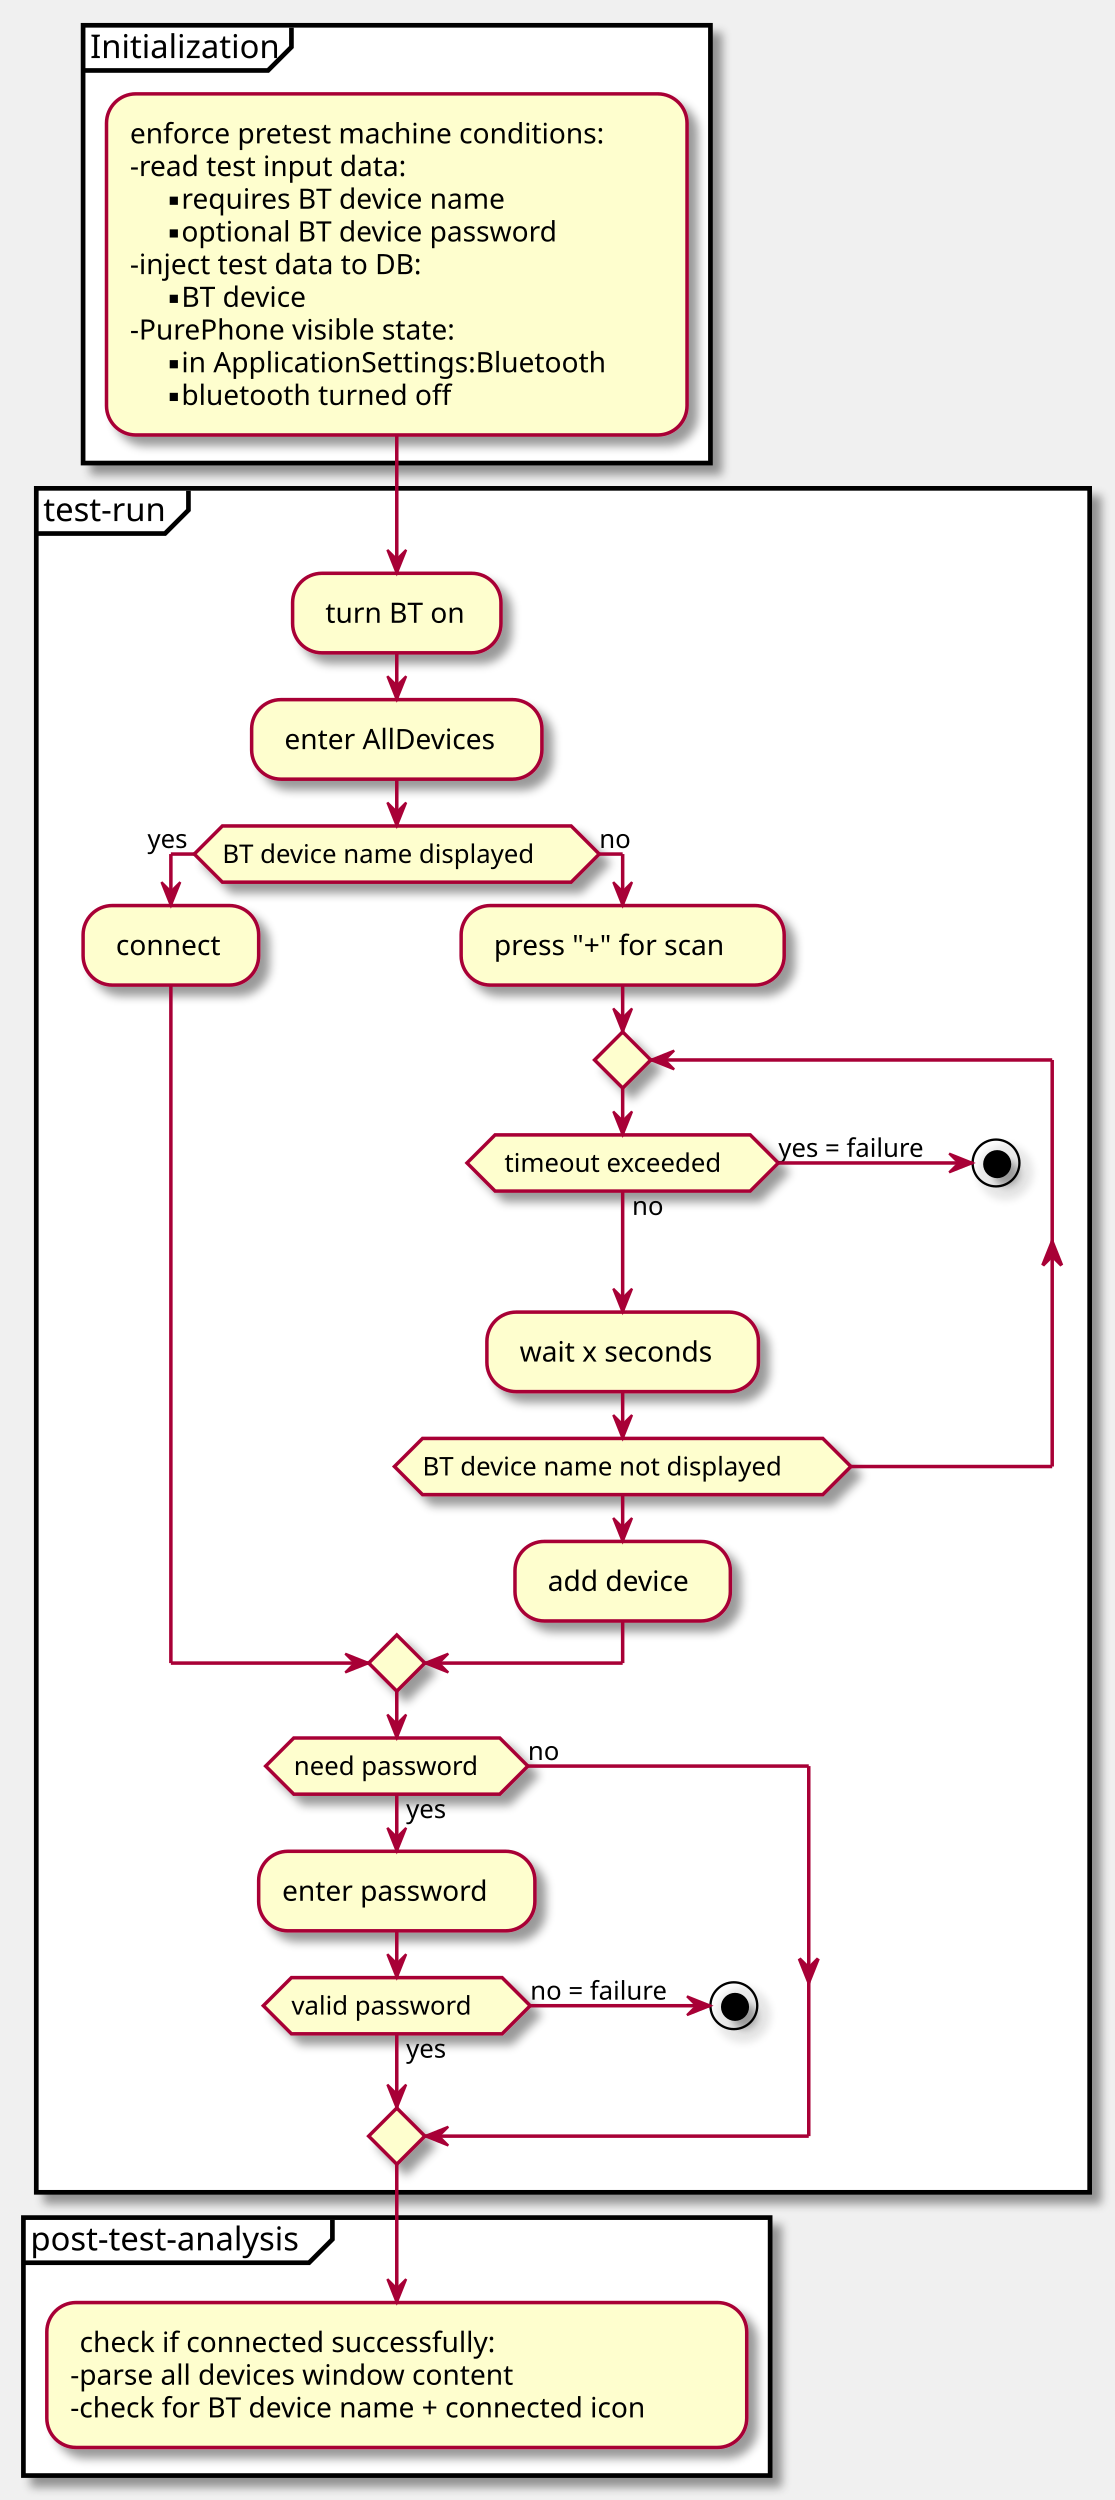
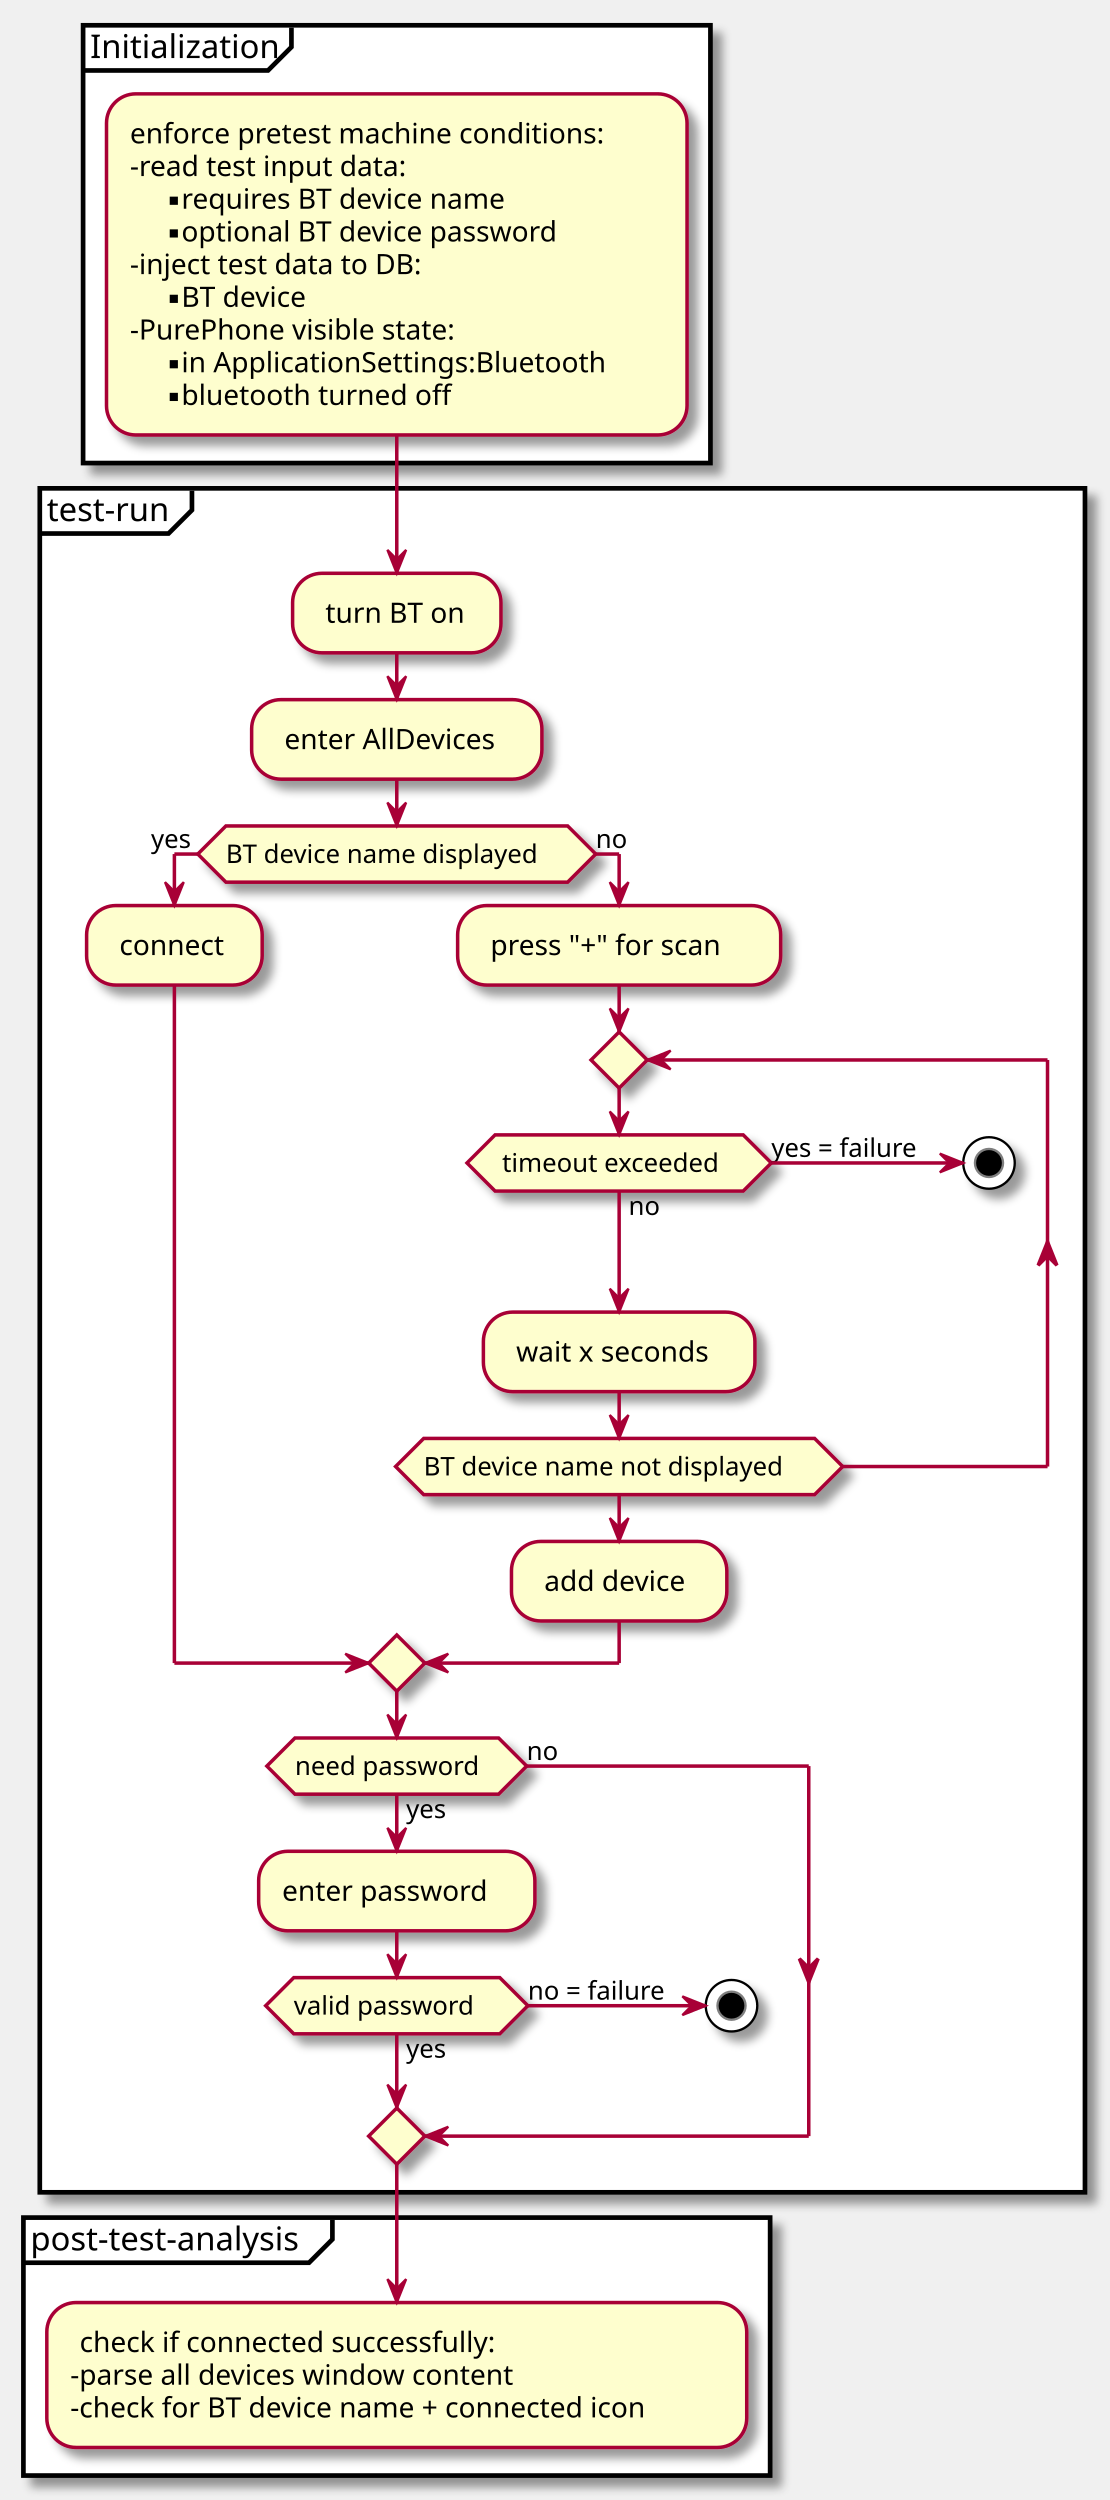
- <svg xmlns="http://www.w3.org/2000/svg" contentScriptType="application/ecmascript" contentStyleType="text/css" height="1068px" preserveAspectRatio="none" style="width:476px;height:1068px;" version="1.1" viewBox="0 0 476 1068" width="476px" zoomAndPan="magnify">
+ <svg xmlns="http://www.w3.org/2000/svg" contentScriptType="application/ecmascript" contentStyleType="text/css" height="1068px" preserveAspectRatio="none" style="width:474px;height:1068px;background:#F0F0F0;" version="1.1" viewBox="0 0 474 1068" width="474px" zoomAndPan="magnify">
  <defs>
-     <filter height="300%" id="fivov867r11m1" width="300%" x="-1" y="-1">
+     <filter height="300%" id="f2v7s70chamv3" width="300%" x="-1" y="-1">
      <feGaussianBlur result="blurOut" stdDeviation="2.0" />
      <feColorMatrix in="blurOut" result="blurOut2" type="matrix" values="0 0 0 0 0 0 0 0 0 0 0 0 0 0 0 0 0 0 .4 0" />
      <feOffset dx="4.0" dy="4.0" in="blurOut2" result="blurOut3" />
      <feBlend in="SourceGraphic" in2="blurOut3" mode="normal" />
    </filter>
  </defs>
  <g>
-     <rect fill="#FFFFFF" filter="url(#fivov867r11m1)" height="187.016" style="stroke: #000000; stroke-width: 2.0;" width="268" x="35.5" y="10.802" />
+     <rect fill="#FFFFFF" filter="url(#f2v7s70chamv3)" height="187.016" style="stroke: #000000; stroke-width: 2.0;" width="268" x="35.5" y="10.802" />
    <path d="M124.5,11.802 L124.5,20.099 L114.5,30.099 L35.5,30.099 " fill="none" style="stroke: #000000; stroke-width: 2.0;" />
    <text fill="#000000" font-family="sans-serif" font-size="14" lengthAdjust="spacingAndGlyphs" textLength="79" x="38.5" y="24.797">Initialization</text>
-     <rect fill="#FEFECE" filter="url(#fivov867r11m1)" height="145.719" rx="12.5" ry="12.5" style="stroke: #A80036; stroke-width: 1.5;" width="248" x="45.5" y="40.099" />
+     <rect fill="#FEFECE" filter="url(#f2v7s70chamv3)" height="145.719" rx="12.5" ry="12.5" style="stroke: #A80036; stroke-width: 1.5;" width="248" x="45.5" y="40.099" />
    <text fill="#000000" font-family="sans-serif" font-size="12" lengthAdjust="spacingAndGlyphs" textLength="228" x="55.5" y="61.237">enforce pretest machine conditions:</text>
    <text fill="#000000" font-family="sans-serif" font-size="12" lengthAdjust="spacingAndGlyphs" textLength="135" x="55.5" y="75.206">-read test input data:</text>
    <rect fill="#000000" height="3.5" style="stroke: #000000; stroke-width: 0.0;" width="3.5" x="72.5" y="84.005" />
    <text fill="#000000" font-family="sans-serif" font-size="12" lengthAdjust="spacingAndGlyphs" textLength="154" x="77.5" y="89.175">requires BT device name</text>
    <rect fill="#000000" height="3.5" style="stroke: #000000; stroke-width: 0.0;" width="3.5" x="72.5" y="97.974" />
    <text fill="#000000" font-family="sans-serif" font-size="12" lengthAdjust="spacingAndGlyphs" textLength="178" x="77.5" y="103.144">optional BT device password</text>
    <text fill="#000000" font-family="sans-serif" font-size="12" lengthAdjust="spacingAndGlyphs" textLength="142" x="55.5" y="117.112">-inject test data to DB:</text>
    <rect fill="#000000" height="3.5" style="stroke: #000000; stroke-width: 0.0;" width="3.5" x="72.5" y="125.911" />
    <text fill="#000000" font-family="sans-serif" font-size="12" lengthAdjust="spacingAndGlyphs" textLength="59" x="77.5" y="131.081">BT device</text>
    <text fill="#000000" font-family="sans-serif" font-size="12" lengthAdjust="spacingAndGlyphs" textLength="156" x="55.5" y="145.05">-PurePhone visible state:</text>
    <rect fill="#000000" height="3.5" style="stroke: #000000; stroke-width: 0.0;" width="3.5" x="72.5" y="153.849" />
    <text fill="#000000" font-family="sans-serif" font-size="12" lengthAdjust="spacingAndGlyphs" textLength="201" x="77.5" y="159.019">in ApplicationSettings:Bluetooth</text>
    <rect fill="#000000" height="3.5" style="stroke: #000000; stroke-width: 0.0;" width="3.5" x="72.5" y="167.817" />
    <text fill="#000000" font-family="sans-serif" font-size="12" lengthAdjust="spacingAndGlyphs" textLength="127" x="77.5" y="172.987">bluetooth turned off</text>
-     <rect fill="#FFFFFF" filter="url(#fivov867r11m1)" height="727.933" style="stroke: #000000; stroke-width: 2.0;" width="450" x="15.5" y="208.619" />
-     <path d="M80.5,209.619 L80.5,217.916 L70.5,227.916 L15.5,227.916 " fill="none" style="stroke: #000000; stroke-width: 2.0;" />
-     <text fill="#000000" font-family="sans-serif" font-size="14" lengthAdjust="spacingAndGlyphs" textLength="55" x="18.5" y="222.614">test-run</text>
-     <rect fill="#FEFECE" filter="url(#fivov867r11m1)" height="33.969" rx="12.5" ry="12.5" style="stroke: #A80036; stroke-width: 1.5;" width="89" x="125" y="244.916" />
+     <rect fill="#FFFFFF" filter="url(#f2v7s70chamv3)" height="727.933" style="stroke: #000000; stroke-width: 2.0;" width="446.5" x="17" y="208.619" />
+     <path d="M82,209.619 L82,217.916 L72,227.916 L17,227.916 " fill="none" style="stroke: #000000; stroke-width: 2.0;" />
+     <text fill="#000000" font-family="sans-serif" font-size="14" lengthAdjust="spacingAndGlyphs" textLength="55" x="20" y="222.614">test-run</text>
+     <rect fill="#FEFECE" filter="url(#f2v7s70chamv3)" height="33.969" rx="12.5" ry="12.5" style="stroke: #A80036; stroke-width: 1.5;" width="89" x="125" y="244.916" />
    <text fill="#000000" font-family="sans-serif" font-size="12" lengthAdjust="spacingAndGlyphs" textLength="65" x="139" y="266.055">turn BT on</text>
-     <rect fill="#FEFECE" filter="url(#fivov867r11m1)" height="33.969" rx="12.5" ry="12.5" style="stroke: #A80036; stroke-width: 1.5;" width="124" x="107.5" y="298.885" />
+     <rect fill="#FEFECE" filter="url(#f2v7s70chamv3)" height="33.969" rx="12.5" ry="12.5" style="stroke: #A80036; stroke-width: 1.5;" width="124" x="107.5" y="298.885" />
    <text fill="#000000" font-family="sans-serif" font-size="12" lengthAdjust="spacingAndGlyphs" textLength="100" x="121.5" y="320.023">enter AllDevices</text>
-     <polygon fill="#FEFECE" filter="url(#fivov867r11m1)" points="95,352.853,244,352.853,256,364.853,244,376.853,95,376.853,83,364.853,95,352.853" style="stroke: #A80036; stroke-width: 1.5;" />
-     <text fill="#000000" font-family="sans-serif" font-size="11" lengthAdjust="spacingAndGlyphs" textLength="149" x="95" y="368.662">BT device name displayed</text>
-     <text fill="#000000" font-family="sans-serif" font-size="11" lengthAdjust="spacingAndGlyphs" textLength="20" x="63" y="362.259">yes</text>
-     <text fill="#000000" font-family="sans-serif" font-size="11" lengthAdjust="spacingAndGlyphs" textLength="14" x="256" y="362.259">no</text>
-     <rect fill="#FEFECE" filter="url(#fivov867r11m1)" height="33.969" rx="12.5" ry="12.5" style="stroke: #A80036; stroke-width: 1.5;" width="75" x="35.5" y="386.853" />
-     <text fill="#000000" font-family="sans-serif" font-size="12" lengthAdjust="spacingAndGlyphs" textLength="51" x="49.5" y="407.992">connect</text>
-     <rect fill="#FEFECE" filter="url(#fivov867r11m1)" height="33.969" rx="12.5" ry="12.5" style="stroke: #A80036; stroke-width: 1.5;" width="138" x="197" y="386.853" />
-     <text fill="#000000" font-family="sans-serif" font-size="12" lengthAdjust="spacingAndGlyphs" textLength="114" x="211" y="407.992">press "+" for scan</text>
-     <polygon fill="#FEFECE" filter="url(#fivov867r11m1)" points="211.5,484.822,320.5,484.822,332.5,496.822,320.5,508.822,211.5,508.822,199.5,496.822,211.5,484.822" style="stroke: #A80036; stroke-width: 1.5;" />
-     <text fill="#000000" font-family="sans-serif" font-size="11" lengthAdjust="spacingAndGlyphs" textLength="14" x="270" y="519.033">no</text>
-     <text fill="#000000" font-family="sans-serif" font-size="11" lengthAdjust="spacingAndGlyphs" textLength="101" x="215.5" y="500.63">timeout exceeded</text>
-     <text fill="#000000" font-family="sans-serif" font-size="11" lengthAdjust="spacingAndGlyphs" textLength="73" x="332.5" y="494.228">yes = failure</text>
-     <ellipse cx="425.5" cy="496.822" fill="none" filter="url(#fivov867r11m1)" rx="10" ry="10" style="stroke: #000000; stroke-width: 1.0;" />
-     <ellipse cx="426" cy="497.322" fill="#000000" filter="url(#fivov867r11m1)" rx="6" ry="6" style="stroke: none; stroke-width: 1.0;" />
-     <rect fill="#FEFECE" filter="url(#fivov867r11m1)" height="33.969" rx="12.5" ry="12.5" style="stroke: #A80036; stroke-width: 1.5;" width="116" x="208" y="560.533" />
-     <text fill="#000000" font-family="sans-serif" font-size="12" lengthAdjust="spacingAndGlyphs" textLength="92" x="222" y="581.671">wait x seconds</text>
-     <polygon fill="#FEFECE" filter="url(#fivov867r11m1)" points="266,440.822,278,452.822,266,464.822,254,452.822,266,440.822" style="stroke: #A80036; stroke-width: 1.5;" />
-     <polygon fill="#FEFECE" filter="url(#fivov867r11m1)" points="180.5,614.501,351.5,614.501,363.5,626.501,351.5,638.501,180.5,638.501,168.5,626.501,180.5,614.501" style="stroke: #A80036; stroke-width: 1.5;" />
-     <text fill="#000000" font-family="sans-serif" font-size="11" lengthAdjust="spacingAndGlyphs" textLength="171" x="180.5" y="630.31">BT device name not displayed</text>
-     <rect fill="#FEFECE" filter="url(#fivov867r11m1)" height="33.969" rx="12.5" ry="12.5" style="stroke: #A80036; stroke-width: 1.5;" width="92" x="220" y="658.501" />
-     <text fill="#000000" font-family="sans-serif" font-size="12" lengthAdjust="spacingAndGlyphs" textLength="68" x="234" y="679.64">add device</text>
-     <polygon fill="#FEFECE" filter="url(#fivov867r11m1)" points="169.5,698.47,181.5,710.47,169.5,722.47,157.5,710.47,169.5,698.47" style="stroke: #A80036; stroke-width: 1.5;" />
-     <rect fill="#FEFECE" filter="url(#fivov867r11m1)" height="33.969" rx="12.5" ry="12.5" style="stroke: #A80036; stroke-width: 1.5;" width="118" x="110.5" y="790.873" />
+     <polygon fill="#FEFECE" filter="url(#f2v7s70chamv3)" points="96.5,352.853,242.5,352.853,254.5,364.853,242.5,376.853,96.5,376.853,84.5,364.853,96.5,352.853" style="stroke: #A80036; stroke-width: 1.5;" />
+     <text fill="#000000" font-family="sans-serif" font-size="11" lengthAdjust="spacingAndGlyphs" textLength="146" x="96.5" y="368.662">BT device name displayed</text>
+     <text fill="#000000" font-family="sans-serif" font-size="11" lengthAdjust="spacingAndGlyphs" textLength="20" x="64.5" y="362.259">yes</text>
+     <text fill="#000000" font-family="sans-serif" font-size="11" lengthAdjust="spacingAndGlyphs" textLength="14" x="254.5" y="362.259">no</text>
+     <rect fill="#FEFECE" filter="url(#f2v7s70chamv3)" height="33.969" rx="12.5" ry="12.5" style="stroke: #A80036; stroke-width: 1.5;" width="75" x="37" y="386.853" />
+     <text fill="#000000" font-family="sans-serif" font-size="12" lengthAdjust="spacingAndGlyphs" textLength="51" x="51" y="407.992">connect</text>
+     <rect fill="#FEFECE" filter="url(#f2v7s70chamv3)" height="33.969" rx="12.5" ry="12.5" style="stroke: #A80036; stroke-width: 1.5;" width="138" x="195.5" y="386.853" />
+     <text fill="#000000" font-family="sans-serif" font-size="12" lengthAdjust="spacingAndGlyphs" textLength="114" x="209.5" y="407.992">press "+" for scan</text>
+     <polygon fill="#FEFECE" filter="url(#f2v7s70chamv3)" points="211.5,484.822,317.5,484.822,329.5,496.822,317.5,508.822,211.5,508.822,199.5,496.822,211.5,484.822" style="stroke: #A80036; stroke-width: 1.5;" />
+     <text fill="#000000" font-family="sans-serif" font-size="11" lengthAdjust="spacingAndGlyphs" textLength="14" x="268.5" y="519.033">no</text>
+     <text fill="#000000" font-family="sans-serif" font-size="11" lengthAdjust="spacingAndGlyphs" textLength="100" x="214.5" y="500.63">timeout exceeded</text>
+     <text fill="#000000" font-family="sans-serif" font-size="11" lengthAdjust="spacingAndGlyphs" textLength="71" x="329.5" y="494.228">yes = failure</text>
+     <ellipse cx="422.5" cy="496.822" fill="#FFFFFF" filter="url(#f2v7s70chamv3)" rx="11" ry="11" style="stroke: #000000; stroke-width: 1.0;" />
+     <ellipse cx="422.5" cy="496.822" fill="#000000" rx="6" ry="6" style="stroke: #7F7F7F; stroke-width: 1.0;" />
+     <rect fill="#FEFECE" filter="url(#f2v7s70chamv3)" height="33.969" rx="12.5" ry="12.5" style="stroke: #A80036; stroke-width: 1.5;" width="116" x="206.5" y="560.533" />
+     <text fill="#000000" font-family="sans-serif" font-size="12" lengthAdjust="spacingAndGlyphs" textLength="92" x="220.5" y="581.671">wait x seconds</text>
+     <polygon fill="#FEFECE" filter="url(#f2v7s70chamv3)" points="264.5,440.822,276.5,452.822,264.5,464.822,252.5,452.822,264.5,440.822" style="stroke: #A80036; stroke-width: 1.5;" />
+     <polygon fill="#FEFECE" filter="url(#f2v7s70chamv3)" points="181,614.501,348,614.501,360,626.501,348,638.501,181,638.501,169,626.501,181,614.501" style="stroke: #A80036; stroke-width: 1.5;" />
+     <text fill="#000000" font-family="sans-serif" font-size="11" lengthAdjust="spacingAndGlyphs" textLength="167" x="181" y="630.31">BT device name not displayed</text>
+     <rect fill="#FEFECE" filter="url(#f2v7s70chamv3)" height="33.969" rx="12.5" ry="12.5" style="stroke: #A80036; stroke-width: 1.5;" width="92" x="218.5" y="658.501" />
+     <text fill="#000000" font-family="sans-serif" font-size="12" lengthAdjust="spacingAndGlyphs" textLength="68" x="232.5" y="679.64">add device</text>
+     <polygon fill="#FEFECE" filter="url(#f2v7s70chamv3)" points="169.5,698.47,181.5,710.47,169.5,722.47,157.5,710.47,169.5,698.47" style="stroke: #A80036; stroke-width: 1.5;" />
+     <rect fill="#FEFECE" filter="url(#f2v7s70chamv3)" height="33.969" rx="12.5" ry="12.5" style="stroke: #A80036; stroke-width: 1.5;" width="118" x="110.5" y="790.873" />
    <text fill="#000000" font-family="sans-serif" font-size="12" lengthAdjust="spacingAndGlyphs" textLength="98" x="120.5" y="812.011">enter password</text>
-     <polygon fill="#FEFECE" filter="url(#fivov867r11m1)" points="124.5,844.841,214.5,844.841,226.5,856.841,214.5,868.841,124.5,868.841,112.5,856.841,124.5,844.841" style="stroke: #A80036; stroke-width: 1.5;" />
+     <polygon fill="#FEFECE" filter="url(#f2v7s70chamv3)" points="125.5,844.841,213.5,844.841,225.5,856.841,213.5,868.841,125.5,868.841,113.5,856.841,125.5,844.841" style="stroke: #A80036; stroke-width: 1.5;" />
    <text fill="#000000" font-family="sans-serif" font-size="11" lengthAdjust="spacingAndGlyphs" textLength="20" x="173.5" y="879.052">yes</text>
-     <text fill="#000000" font-family="sans-serif" font-size="11" lengthAdjust="spacingAndGlyphs" textLength="86" x="124.5" y="860.649">valid password</text>
-     <text fill="#000000" font-family="sans-serif" font-size="11" lengthAdjust="spacingAndGlyphs" textLength="67" x="226.5" y="854.247">no = failure</text>
-     <ellipse cx="313.5" cy="856.841" fill="none" filter="url(#fivov867r11m1)" rx="10" ry="10" style="stroke: #000000; stroke-width: 1.0;" />
-     <ellipse cx="314" cy="857.341" fill="#000000" filter="url(#fivov867r11m1)" rx="6" ry="6" style="stroke: none; stroke-width: 1.0;" />
-     <polygon fill="#FEFECE" filter="url(#fivov867r11m1)" points="125.5,742.47,213.5,742.47,225.5,754.47,213.5,766.47,125.5,766.47,113.5,754.47,125.5,742.47" style="stroke: #A80036; stroke-width: 1.5;" />
+     <text fill="#000000" font-family="sans-serif" font-size="11" lengthAdjust="spacingAndGlyphs" textLength="85" x="125.5" y="860.649">valid password</text>
+     <text fill="#000000" font-family="sans-serif" font-size="11" lengthAdjust="spacingAndGlyphs" textLength="65" x="225.5" y="854.247">no = failure</text>
+     <ellipse cx="312.5" cy="856.841" fill="#FFFFFF" filter="url(#f2v7s70chamv3)" rx="11" ry="11" style="stroke: #000000; stroke-width: 1.0;" />
+     <ellipse cx="312.5" cy="856.841" fill="#000000" rx="6" ry="6" style="stroke: #7F7F7F; stroke-width: 1.0;" />
+     <polygon fill="#FEFECE" filter="url(#f2v7s70chamv3)" points="126,742.47,213,742.47,225,754.47,213,766.47,126,766.47,114,754.47,126,742.47" style="stroke: #A80036; stroke-width: 1.5;" />
    <text fill="#000000" font-family="sans-serif" font-size="11" lengthAdjust="spacingAndGlyphs" textLength="20" x="173.5" y="776.681">yes</text>
-     <text fill="#000000" font-family="sans-serif" font-size="11" lengthAdjust="spacingAndGlyphs" textLength="88" x="125.5" y="758.278">need password</text>
-     <text fill="#000000" font-family="sans-serif" font-size="11" lengthAdjust="spacingAndGlyphs" textLength="14" x="225.5" y="751.876">no</text>
-     <polygon fill="#FEFECE" filter="url(#fivov867r11m1)" points="169.5,900.552,181.5,912.552,169.5,924.552,157.5,912.552,169.5,900.552" style="stroke: #A80036; stroke-width: 1.5;" />
-     <rect fill="#FFFFFF" filter="url(#fivov867r11m1)" height="110.203" style="stroke: #000000; stroke-width: 2.0;" width="319" x="10" y="947.354" />
+     <text fill="#000000" font-family="sans-serif" font-size="11" lengthAdjust="spacingAndGlyphs" textLength="87" x="126" y="758.278">need password</text>
+     <text fill="#000000" font-family="sans-serif" font-size="11" lengthAdjust="spacingAndGlyphs" textLength="14" x="225" y="751.876">no</text>
+     <polygon fill="#FEFECE" filter="url(#f2v7s70chamv3)" points="169.5,900.552,181.5,912.552,169.5,924.552,157.5,912.552,169.5,900.552" style="stroke: #A80036; stroke-width: 1.5;" />
+     <rect fill="#FFFFFF" filter="url(#f2v7s70chamv3)" height="110.203" style="stroke: #000000; stroke-width: 2.0;" width="319" x="10" y="947.354" />
    <path d="M142,948.354 L142,956.65 L132,966.65 L10,966.65 " fill="none" style="stroke: #000000; stroke-width: 2.0;" />
    <text fill="#000000" font-family="sans-serif" font-size="14" lengthAdjust="spacingAndGlyphs" textLength="122" x="13" y="961.349">post-test-analysis</text>
-     <rect fill="#FEFECE" filter="url(#fivov867r11m1)" height="61.906" rx="12.5" ry="12.5" style="stroke: #A80036; stroke-width: 1.5;" width="299" x="20" y="983.65" />
+     <rect fill="#FEFECE" filter="url(#f2v7s70chamv3)" height="61.906" rx="12.5" ry="12.5" style="stroke: #A80036; stroke-width: 1.5;" width="299" x="20" y="983.65" />
    <text fill="#000000" font-family="sans-serif" font-size="12" lengthAdjust="spacingAndGlyphs" textLength="202" x="34" y="1004.789">check if connected successfully:</text>
    <text fill="#000000" font-family="sans-serif" font-size="12" lengthAdjust="spacingAndGlyphs" textLength="211" x="30" y="1018.758">-parse all devices window content</text>
    <text fill="#000000" font-family="sans-serif" font-size="12" lengthAdjust="spacingAndGlyphs" textLength="279" x="30" y="1032.727">-check for BT device name + connected icon</text>
    <line style="stroke: #A80036; stroke-width: 1.5;" x1="169.5" x2="169.5" y1="278.885" y2="298.885" />
    <polygon fill="#A80036" points="165.5,288.885,169.5,298.885,173.5,288.885,169.5,292.885" style="stroke: #A80036; stroke-width: 1.0;" />
-     <line style="stroke: #A80036; stroke-width: 1.5;" x1="266" x2="266" y1="508.822" y2="560.533" />
-     <polygon fill="#A80036" points="262,550.533,266,560.533,270,550.533,266,554.533" style="stroke: #A80036; stroke-width: 1.0;" />
-     <line style="stroke: #A80036; stroke-width: 1.5;" x1="332.5" x2="415.5" y1="496.822" y2="496.822" />
-     <polygon fill="#A80036" points="405.5,492.822,415.5,496.822,405.5,500.822,409.5,496.822" style="stroke: #A80036; stroke-width: 1.0;" />
-     <line style="stroke: #A80036; stroke-width: 1.5;" x1="266" x2="266" y1="464.822" y2="484.822" />
-     <polygon fill="#A80036" points="262,474.822,266,484.822,270,474.822,266,478.822" style="stroke: #A80036; stroke-width: 1.0;" />
-     <line style="stroke: #A80036; stroke-width: 1.5;" x1="363.5" x2="449.5" y1="626.501" y2="626.501" />
-     <polygon fill="#A80036" points="445.5,540.533,449.5,530.533,453.5,540.533,449.5,536.533" style="stroke: #A80036; stroke-width: 1.5;" />
-     <line style="stroke: #A80036; stroke-width: 1.5;" x1="449.5" x2="449.5" y1="452.822" y2="626.501" />
-     <line style="stroke: #A80036; stroke-width: 1.5;" x1="449.5" x2="278" y1="452.822" y2="452.822" />
-     <polygon fill="#A80036" points="288,448.822,278,452.822,288,456.822,284,452.822" style="stroke: #A80036; stroke-width: 1.0;" />
-     <line style="stroke: #A80036; stroke-width: 1.5;" x1="266" x2="266" y1="594.501" y2="614.501" />
-     <polygon fill="#A80036" points="262,604.501,266,614.501,270,604.501,266,608.501" style="stroke: #A80036; stroke-width: 1.0;" />
-     <line style="stroke: #A80036; stroke-width: 1.5;" x1="266" x2="266" y1="420.822" y2="440.822" />
-     <polygon fill="#A80036" points="262,430.822,266,440.822,270,430.822,266,434.822" style="stroke: #A80036; stroke-width: 1.0;" />
-     <line style="stroke: #A80036; stroke-width: 1.5;" x1="266" x2="266" y1="638.501" y2="658.501" />
-     <polygon fill="#A80036" points="262,648.501,266,658.501,270,648.501,266,652.501" style="stroke: #A80036; stroke-width: 1.0;" />
-     <line style="stroke: #A80036; stroke-width: 1.5;" x1="83" x2="73" y1="364.853" y2="364.853" />
-     <line style="stroke: #A80036; stroke-width: 1.5;" x1="73" x2="73" y1="364.853" y2="386.853" />
-     <polygon fill="#A80036" points="69,376.853,73,386.853,77,376.853,73,380.853" style="stroke: #A80036; stroke-width: 1.0;" />
-     <line style="stroke: #A80036; stroke-width: 1.5;" x1="256" x2="266" y1="364.853" y2="364.853" />
-     <line style="stroke: #A80036; stroke-width: 1.5;" x1="266" x2="266" y1="364.853" y2="386.853" />
-     <polygon fill="#A80036" points="262,376.853,266,386.853,270,376.853,266,380.853" style="stroke: #A80036; stroke-width: 1.0;" />
-     <line style="stroke: #A80036; stroke-width: 1.5;" x1="73" x2="73" y1="420.822" y2="710.47" />
-     <line style="stroke: #A80036; stroke-width: 1.5;" x1="73" x2="157.5" y1="710.47" y2="710.47" />
+     <line style="stroke: #A80036; stroke-width: 1.5;" x1="264.5" x2="264.5" y1="508.822" y2="560.533" />
+     <polygon fill="#A80036" points="260.5,550.533,264.5,560.533,268.5,550.533,264.5,554.533" style="stroke: #A80036; stroke-width: 1.0;" />
+     <line style="stroke: #A80036; stroke-width: 1.5;" x1="329.5" x2="411.5" y1="496.822" y2="496.822" />
+     <polygon fill="#A80036" points="401.5,492.822,411.5,496.822,401.5,500.822,405.5,496.822" style="stroke: #A80036; stroke-width: 1.0;" />
+     <line style="stroke: #A80036; stroke-width: 1.5;" x1="264.5" x2="264.5" y1="464.822" y2="484.822" />
+     <polygon fill="#A80036" points="260.5,474.822,264.5,484.822,268.5,474.822,264.5,478.822" style="stroke: #A80036; stroke-width: 1.0;" />
+     <line style="stroke: #A80036; stroke-width: 1.5;" x1="360" x2="447.5" y1="626.501" y2="626.501" />
+     <polygon fill="#A80036" points="443.5,540.533,447.5,530.533,451.5,540.533,447.5,536.533" style="stroke: #A80036; stroke-width: 1.5;" />
+     <line style="stroke: #A80036; stroke-width: 1.5;" x1="447.5" x2="447.5" y1="452.822" y2="626.501" />
+     <line style="stroke: #A80036; stroke-width: 1.5;" x1="447.5" x2="276.5" y1="452.822" y2="452.822" />
+     <polygon fill="#A80036" points="286.5,448.822,276.5,452.822,286.5,456.822,282.5,452.822" style="stroke: #A80036; stroke-width: 1.0;" />
+     <line style="stroke: #A80036; stroke-width: 1.5;" x1="264.5" x2="264.5" y1="594.501" y2="614.501" />
+     <polygon fill="#A80036" points="260.5,604.501,264.5,614.501,268.5,604.501,264.5,608.501" style="stroke: #A80036; stroke-width: 1.0;" />
+     <line style="stroke: #A80036; stroke-width: 1.5;" x1="264.5" x2="264.5" y1="420.822" y2="440.822" />
+     <polygon fill="#A80036" points="260.5,430.822,264.5,440.822,268.5,430.822,264.5,434.822" style="stroke: #A80036; stroke-width: 1.0;" />
+     <line style="stroke: #A80036; stroke-width: 1.5;" x1="264.5" x2="264.5" y1="638.501" y2="658.501" />
+     <polygon fill="#A80036" points="260.5,648.501,264.5,658.501,268.5,648.501,264.5,652.501" style="stroke: #A80036; stroke-width: 1.0;" />
+     <line style="stroke: #A80036; stroke-width: 1.5;" x1="84.5" x2="74.5" y1="364.853" y2="364.853" />
+     <line style="stroke: #A80036; stroke-width: 1.5;" x1="74.5" x2="74.5" y1="364.853" y2="386.853" />
+     <polygon fill="#A80036" points="70.5,376.853,74.5,386.853,78.5,376.853,74.5,380.853" style="stroke: #A80036; stroke-width: 1.0;" />
+     <line style="stroke: #A80036; stroke-width: 1.5;" x1="254.5" x2="264.5" y1="364.853" y2="364.853" />
+     <line style="stroke: #A80036; stroke-width: 1.5;" x1="264.5" x2="264.5" y1="364.853" y2="386.853" />
+     <polygon fill="#A80036" points="260.5,376.853,264.5,386.853,268.5,376.853,264.5,380.853" style="stroke: #A80036; stroke-width: 1.0;" />
+     <line style="stroke: #A80036; stroke-width: 1.5;" x1="74.5" x2="74.5" y1="420.822" y2="710.47" />
+     <line style="stroke: #A80036; stroke-width: 1.5;" x1="74.5" x2="157.5" y1="710.47" y2="710.47" />
    <polygon fill="#A80036" points="147.5,706.47,157.5,710.47,147.5,714.47,151.5,710.47" style="stroke: #A80036; stroke-width: 1.0;" />
-     <line style="stroke: #A80036; stroke-width: 1.5;" x1="266" x2="266" y1="692.47" y2="710.47" />
-     <line style="stroke: #A80036; stroke-width: 1.5;" x1="266" x2="181.5" y1="710.47" y2="710.47" />
+     <line style="stroke: #A80036; stroke-width: 1.5;" x1="264.5" x2="264.5" y1="692.47" y2="710.47" />
+     <line style="stroke: #A80036; stroke-width: 1.5;" x1="264.5" x2="181.5" y1="710.47" y2="710.47" />
    <polygon fill="#A80036" points="191.5,706.47,181.5,710.47,191.5,714.47,187.5,710.47" style="stroke: #A80036; stroke-width: 1.0;" />
    <line style="stroke: #A80036; stroke-width: 1.5;" x1="169.5" x2="169.5" y1="332.853" y2="352.853" />
    <polygon fill="#A80036" points="165.5,342.853,169.5,352.853,173.5,342.853,169.5,346.853" style="stroke: #A80036; stroke-width: 1.0;" />
    <line style="stroke: #A80036; stroke-width: 1.5;" x1="169.5" x2="169.5" y1="868.841" y2="900.552" />
    <polygon fill="#A80036" points="165.5,890.552,169.5,900.552,173.5,890.552,169.5,894.552" style="stroke: #A80036; stroke-width: 1.0;" />
-     <line style="stroke: #A80036; stroke-width: 1.5;" x1="226.5" x2="303.5" y1="856.841" y2="856.841" />
-     <polygon fill="#A80036" points="293.5,852.841,303.5,856.841,293.5,860.841,297.5,856.841" style="stroke: #A80036; stroke-width: 1.0;" />
+     <line style="stroke: #A80036; stroke-width: 1.5;" x1="225.5" x2="301.5" y1="856.841" y2="856.841" />
+     <polygon fill="#A80036" points="291.5,852.841,301.5,856.841,291.5,860.841,295.5,856.841" style="stroke: #A80036; stroke-width: 1.0;" />
    <line style="stroke: #A80036; stroke-width: 1.5;" x1="169.5" x2="169.5" y1="824.841" y2="844.841" />
    <polygon fill="#A80036" points="165.5,834.841,169.5,844.841,173.5,834.841,169.5,838.841" style="stroke: #A80036; stroke-width: 1.0;" />
    <line style="stroke: #A80036; stroke-width: 1.5;" x1="169.5" x2="169.5" y1="766.47" y2="790.873" />
    <polygon fill="#A80036" points="165.5,780.873,169.5,790.873,173.5,780.873,169.5,784.873" style="stroke: #A80036; stroke-width: 1.0;" />
-     <line style="stroke: #A80036; stroke-width: 1.5;" x1="225.5" x2="345.5" y1="754.47" y2="754.47" />
+     <line style="stroke: #A80036; stroke-width: 1.5;" x1="225" x2="345.5" y1="754.47" y2="754.47" />
    <polygon fill="#A80036" points="341.5,836.759,345.5,846.759,349.5,836.759,345.5,840.759" style="stroke: #A80036; stroke-width: 1.5;" />
    <line style="stroke: #A80036; stroke-width: 1.5;" x1="345.5" x2="345.5" y1="754.47" y2="912.552" />
    <line style="stroke: #A80036; stroke-width: 1.5;" x1="345.5" x2="181.5" y1="912.552" y2="912.552" />
    <polygon fill="#A80036" points="191.5,908.552,181.5,912.552,191.5,916.552,187.5,912.552" style="stroke: #A80036; stroke-width: 1.0;" />
    <line style="stroke: #A80036; stroke-width: 1.5;" x1="169.5" x2="169.5" y1="722.47" y2="742.47" />
    <polygon fill="#A80036" points="165.5,732.47,169.5,742.47,173.5,732.47,169.5,736.47" style="stroke: #A80036; stroke-width: 1.0;" />
    <line style="stroke: #A80036; stroke-width: 1.5;" x1="169.5" x2="169.5" y1="185.817" y2="244.916" />
    <polygon fill="#A80036" points="165.5,234.916,169.5,244.916,173.5,234.916,169.5,238.916" style="stroke: #A80036; stroke-width: 1.0;" />
    <line style="stroke: #A80036; stroke-width: 1.5;" x1="169.5" x2="169.5" y1="924.552" y2="983.65" />
    <polygon fill="#A80036" points="165.5,973.65,169.5,983.65,173.5,973.65,169.5,977.65" style="stroke: #A80036; stroke-width: 1.0;" />
  </g>
</svg>
